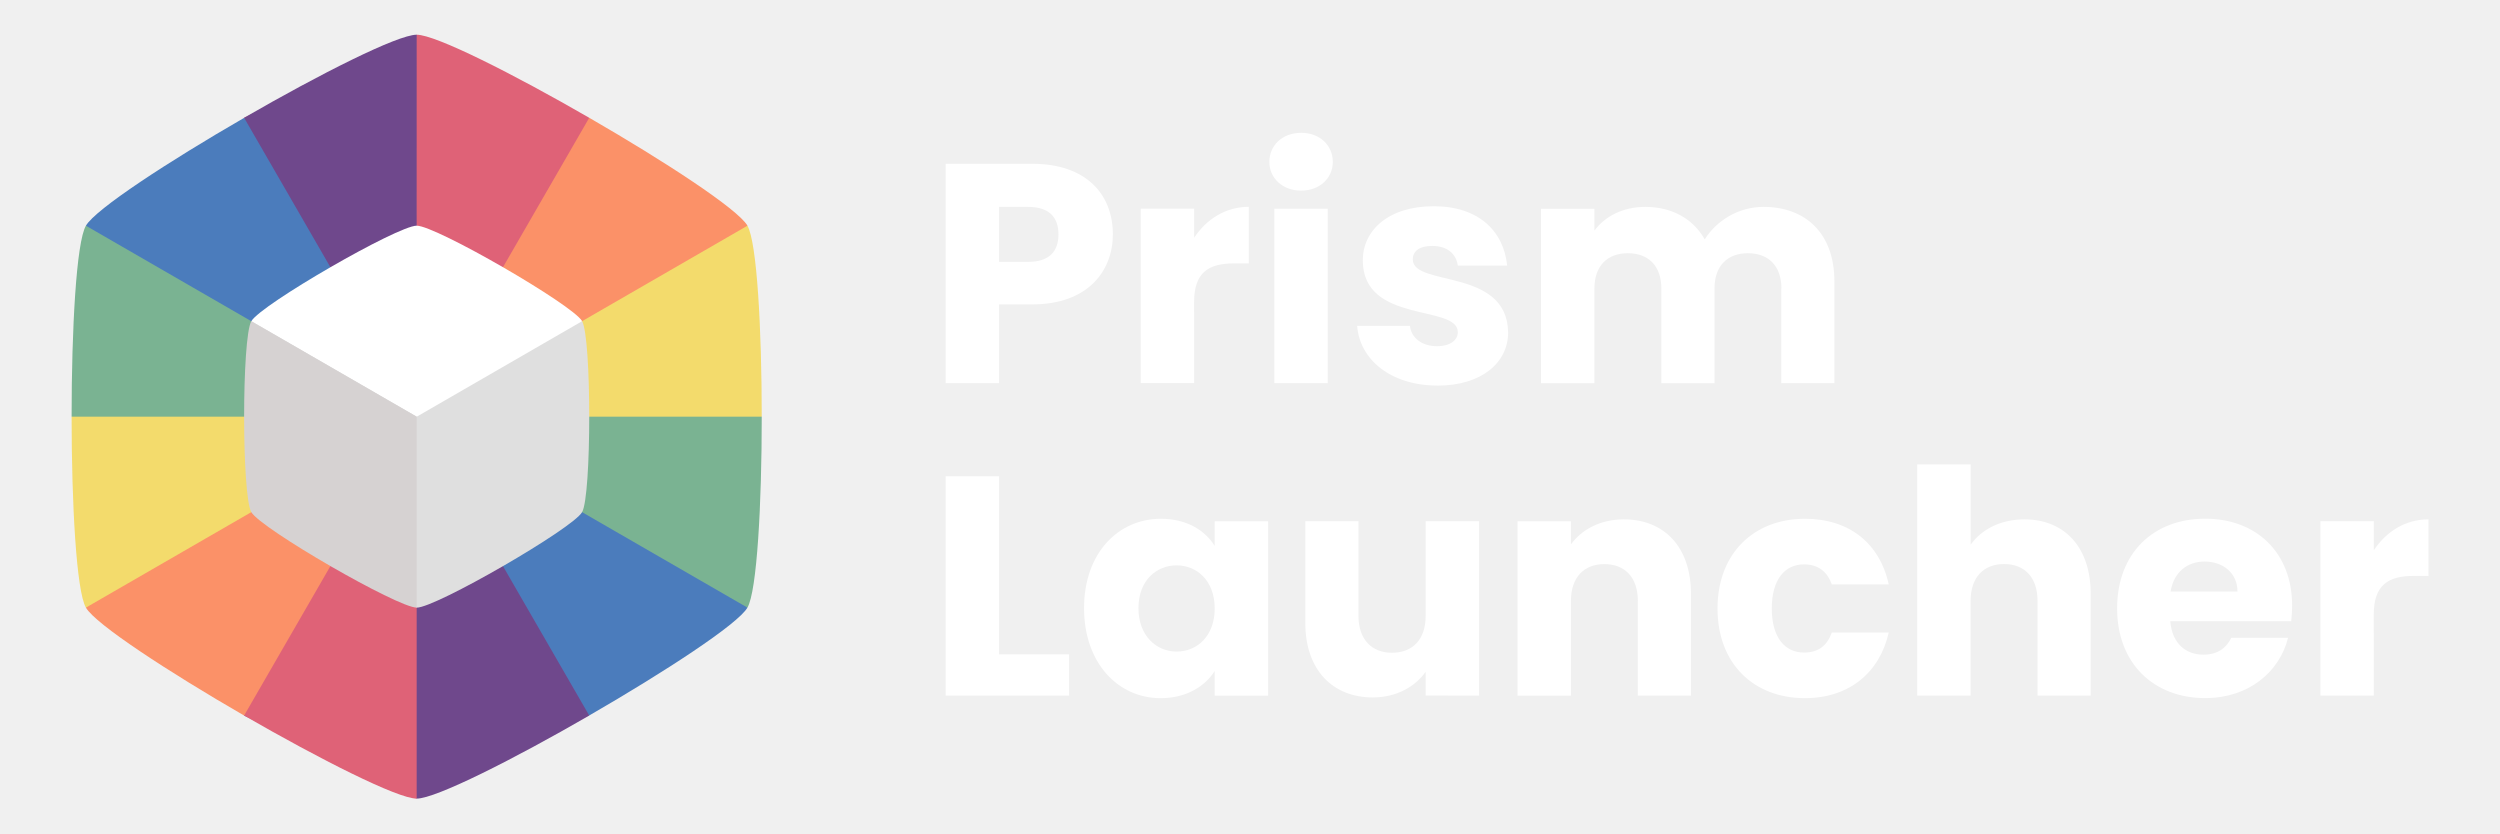
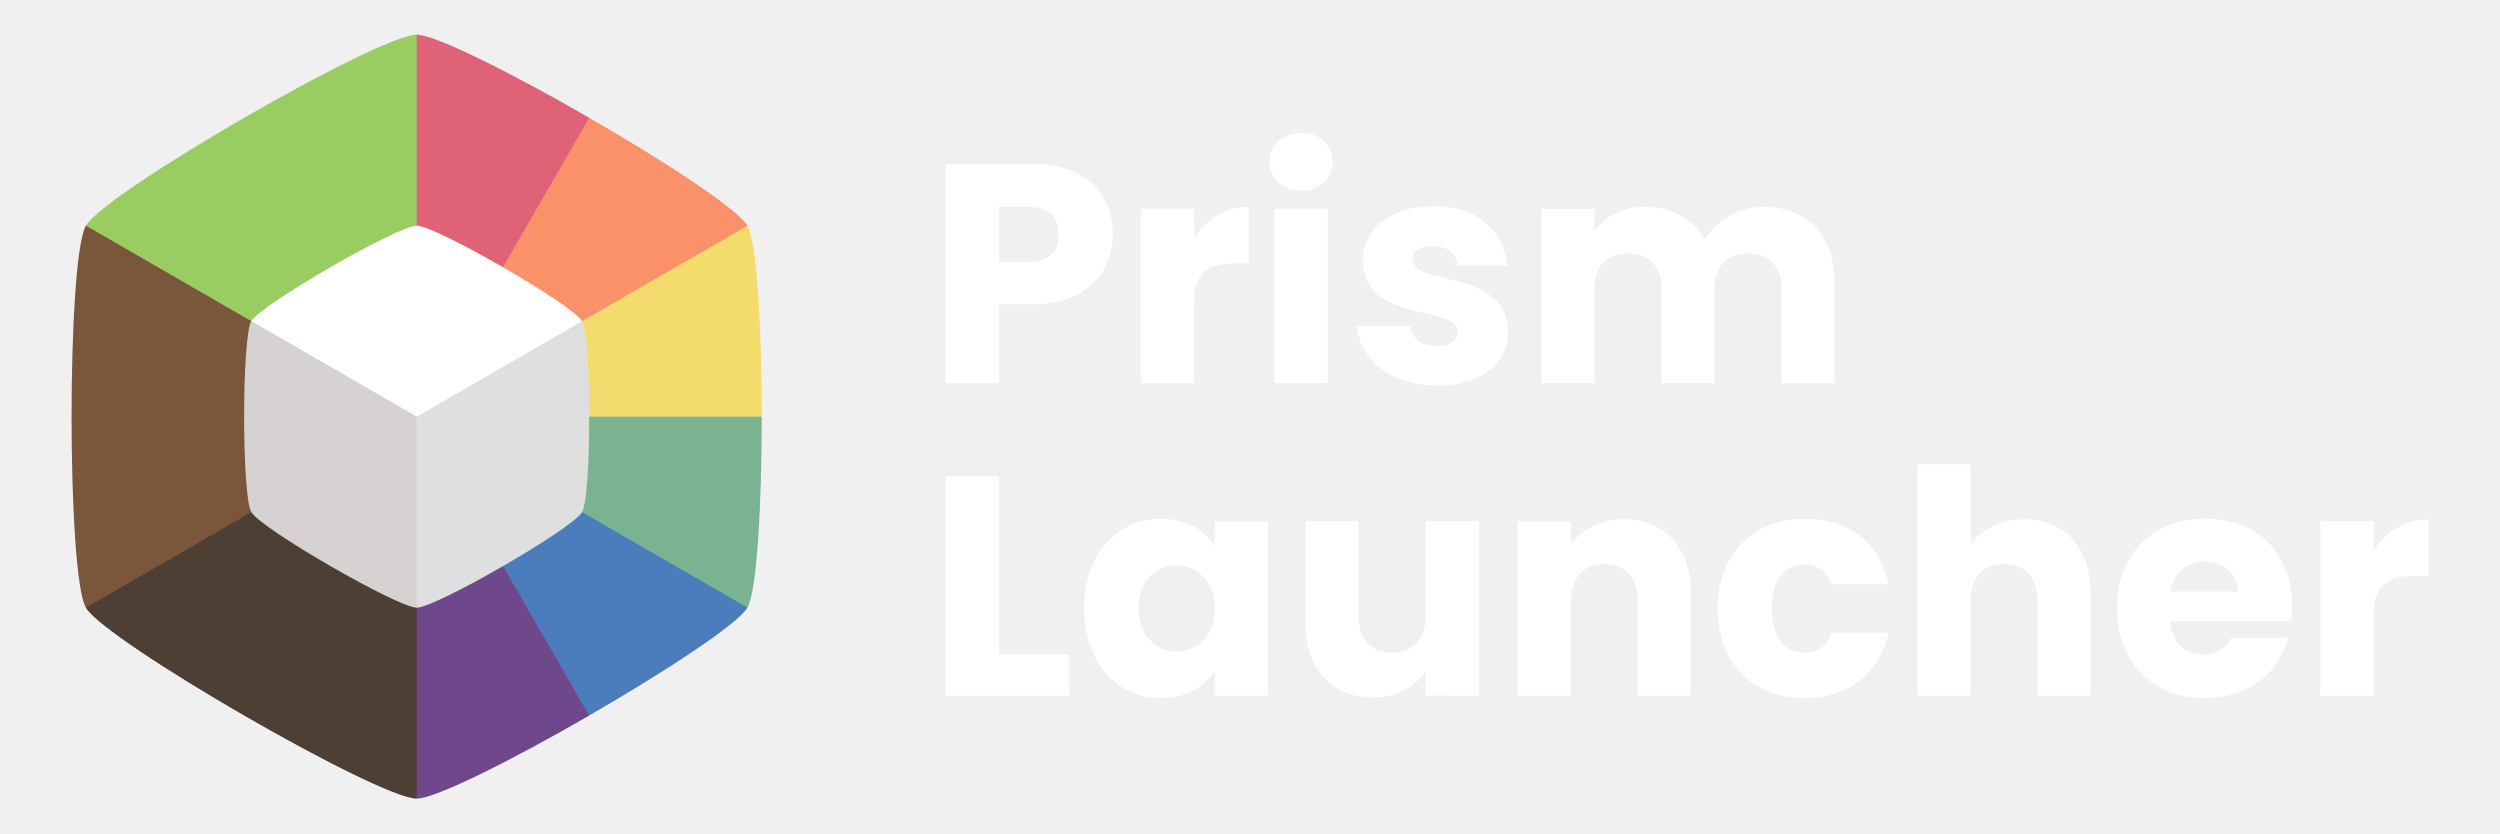
<svg xmlns="http://www.w3.org/2000/svg" width="144" height="48" version="1.1" viewBox="0 0 38.1 12.7" id="svg66">
  <defs id="defs70" />
  <g stroke-width=".265" id="g24">
    <path d="m6.35 6.35" fill="#99cd61" id="path4" />
-     <path d="M 6.35,0.529 3.72,1.795 6.351,6.35 8.87,4.895 8.98,1.795 C 7.829,1.131 6.641,0.529 6.35,0.529 Z" fill="#df6277" id="path6" />
+     <path d="m6.35 0.529-2.521 4.366 2.521 1.455 2.52-1.455 0.11-3.1c-1.151-0.665-2.339-1.266-2.63-1.266z" fill="#df6277" id="path6" />
    <path d="m8.98 1.795-2.63 4.555 2.52 1.455 2.521-4.366c-0.146-0.252-1.26-0.98-2.411-1.644z" fill="#fb9168" id="path8" />
    <path d="m11.391 3.44-5.041 2.91 2.52 1.455 2.739-1.455c0-1.329-0.073-2.658-0.218-2.91z" fill="#f3db6c" id="path10" />
    <path d="m6.35 6.35v2.91h5.041c0.146-0.252 0.218-1.581 0.218-2.91z" fill="#7ab392" id="path12" />
    <path d="m6.35 6.35v2.91l2.63 1.644c1.151-0.665 2.266-1.392 2.411-1.644z" fill="#4b7cbc" id="path14" />
-     <path d="m 6.35,6.35 -2.63,4.555 2.63,1.266 c 0.291,0 1.479,-0.601 2.63,-1.266 z" fill="#6f488c" id="path16" />
-   </g>
-   <g stroke-width="0.265" id="g1685" transform="rotate(180,6.3501,6.35)">
-     <path d="M 6.35,6.35" fill="#99cd61" id="path1671" />
-     <path d="M 6.35,0.529 V 6.35 6.35 L 8.87,4.895 8.98,1.795 C 7.829,1.131 6.641,0.529 6.35,0.529 Z" fill="#df6277" id="path1673" />
-     <path d="M 8.98,1.795 6.35,6.35 8.87,7.805 11.391,3.44 C 11.246,3.188 10.131,2.46 8.98,1.795 Z" fill="#fb9168" id="path1675" />
-     <path d="M 11.391,3.44 6.35,6.35 8.87,7.805 11.609,6.35 c 0,-1.329 -0.073,-2.658 -0.218,-2.91 z" fill="#f3db6c" id="path1677" />
-     <path d="m 6.35,6.35 v 2.91 h 5.041 C 11.537,9.008 11.609,7.679 11.609,6.35 Z" fill="#7ab392" id="path1679" />
-     <path d="m 6.35,6.35 v 2.91 l 2.63,1.644 c 1.151,-0.665 2.266,-1.392 2.411,-1.644 z" fill="#4b7cbc" id="path1681" />
-     <path d="M 6.35,6.35 6.351,6.35 6.35,12.171 c 0.291,0 1.479,-0.601 2.63,-1.266 z" fill="#6f488c" id="path1683" />
+     <path d="m6.35 6.35-2.521 1.455 2.521 4.366c0.291 0 1.479-0.601 2.63-1.266z" fill="#6f488c" id="path16" />
+     <path d="m3.829 4.895-2.52 4.366c0.291 0.504 4.459 2.91 5.041 2.91v-5.821z" fill="#4d3f33" id="path18" />
+     <path d="m1.309 3.44c-0.291 0.504-0.291 5.317 0 5.821l5.041-2.91v-2.91z" fill="#7a573b" id="path20" />
+     <path d="m6.35 0.529c-0.582-2e-8 -4.75 2.406-5.041 2.91l5.041 2.91z" fill="#99cd61" id="path22" />
  </g>
  <g transform="matrix(.88 0 0 .88 -10.906 -1.2421)" id="g32">
    <g transform="translate(13.26 2.2776)" id="g28">
      <path transform="matrix(.96975 0 0 .96975 .1921 .1921)" d="m6.35 2.939c-0.341 0-2.783 1.41-2.953 1.705l2.953 5.116 2.954-5.116c-0.171-0.295-2.613-1.705-2.954-1.705z" fill="#fff" stroke-width=".265" id="path26" />
    </g>
    <path d="m16.746 6.974 2.864 4.961c0.331 0 2.699-1.367 2.864-1.654 0.165-0.286 0.165-3.021 0-3.307l-2.864 1.654z" fill="#dfdfdf" stroke-width=".265" id="path30" />
  </g>
  <path d="m3.83 4.895c-0.146 0.252-0.146 2.658 0 2.91 0.146 0.252 2.229 1.455 2.52 1.455v-2.91z" fill="#d6d2d2" stroke-width=".265" id="path34" />
  <g fill="#14191e" stroke-width=".265" aria-label="Prism Launcher" id="g62" style="fill:#ffffff;fill-opacity:1">
    <path d="m15.669 3.991h-0.443v-0.838h0.443c0.324 0 0.462 0.162 0.462 0.419 0 0.257-0.138 0.419-0.462 0.419zm1.291-0.419c0-0.614-0.41-1.076-1.229-1.076h-1.319v3.343h0.814v-1.2h0.505c0.852 0 1.229-0.514 1.229-1.067z" id="path36" style="fill:#ffffff;fill-opacity:1" />
    <path d="m18.198 4.605c0-0.457 0.224-0.591 0.61-0.591h0.224v-0.862c-0.357 0-0.648 0.191-0.833 0.471v-0.443h-0.814v2.658h0.814z" id="path38" style="fill:#ffffff;fill-opacity:1" />
    <path d="m19.421 3.181v2.658h0.814v-2.658zm0.41-0.276c0.286 0 0.481-0.195 0.481-0.438 0-0.248-0.195-0.443-0.481-0.443-0.291 0-0.486 0.195-0.486 0.443 0 0.243 0.195 0.438 0.486 0.438z" id="path40" style="fill:#ffffff;fill-opacity:1" />
    <path d="m21.908 5.877c0.667 0 1.076-0.348 1.076-0.81-0.014-0.991-1.453-0.691-1.453-1.114 0-0.129 0.105-0.205 0.295-0.205 0.229 0 0.367 0.119 0.391 0.3h0.752c-0.052-0.524-0.433-0.905-1.119-0.905-0.695 0-1.081 0.371-1.081 0.824 0 0.976 1.448 0.667 1.448 1.095 0 0.119-0.11 0.214-0.319 0.214-0.224 0-0.391-0.124-0.41-0.31h-0.805c0.038 0.514 0.514 0.91 1.224 0.91z" id="path42" style="fill:#ffffff;fill-opacity:1" />
    <path d="m27.146 4.396v1.443h0.81v-1.553c0-0.714-0.424-1.133-1.081-1.133-0.386 0-0.719 0.214-0.895 0.495-0.181-0.319-0.505-0.495-0.905-0.495-0.348 0-0.619 0.148-0.776 0.362v-0.333h-0.814v2.658h0.814v-1.443c0-0.348 0.2-0.538 0.51-0.538 0.31 0 0.51 0.191 0.51 0.538v1.443h0.81v-1.443c0-0.348 0.2-0.538 0.51-0.538 0.31 0 0.51 0.191 0.51 0.538z" id="path44" style="fill:#ffffff;fill-opacity:1" />
    <path d="m15.226 7.258h-0.814v3.343h1.881v-0.629h-1.067z" id="path46" style="fill:#ffffff;fill-opacity:1" />
    <path d="m16.521 9.268c0 0.838 0.519 1.372 1.167 1.372 0.395 0 0.676-0.181 0.824-0.414v0.376h0.814v-2.658h-0.814v0.376c-0.143-0.233-0.424-0.414-0.819-0.414-0.652 0-1.172 0.524-1.172 1.362zm1.991 0.005c0 0.424-0.271 0.657-0.581 0.657-0.305 0-0.581-0.238-0.581-0.662s0.276-0.652 0.581-0.652c0.31 0 0.581 0.233 0.581 0.657z" id="path48" style="fill:#ffffff;fill-opacity:1" />
    <path d="m22.541 10.601v-2.658h-0.814v1.443c0 0.362-0.2 0.562-0.514 0.562-0.305 0-0.51-0.2-0.51-0.562v-1.443h-0.81v1.553c0 0.71 0.414 1.133 1.029 1.133 0.357 0 0.643-0.162 0.805-0.391v0.362z" id="path50" style="fill:#ffffff;fill-opacity:1" />
    <path d="m24.96 9.158v1.443h0.81v-1.553c0-0.714-0.41-1.133-1.024-1.133-0.357 0-0.643 0.157-0.805 0.381v-0.352h-0.814v2.658h0.814v-1.443c0-0.362 0.2-0.562 0.51-0.562 0.31 0 0.51 0.2 0.51 0.562z" id="path52" style="fill:#ffffff;fill-opacity:1" />
    <path d="m26.175 9.273c0 0.843 0.552 1.367 1.333 1.367 0.667 0 1.138-0.386 1.276-1h-0.867c-0.071 0.195-0.2 0.305-0.424 0.305-0.291 0-0.491-0.229-0.491-0.672s0.2-0.672 0.491-0.672c0.224 0 0.357 0.119 0.424 0.305h0.867c-0.138-0.633-0.61-1-1.276-1-0.781 0-1.333 0.529-1.333 1.367z" id="path54" style="fill:#ffffff;fill-opacity:1" />
    <path d="m29.218 7.077v3.524h0.814v-1.443c0-0.362 0.2-0.562 0.51-0.562 0.31 0 0.51 0.2 0.51 0.562v1.443h0.81v-1.553c0-0.714-0.405-1.133-1.01-1.133-0.367 0-0.657 0.157-0.819 0.386v-1.224z" id="path56" style="fill:#ffffff;fill-opacity:1" />
    <path d="m33.599 8.558c0.271 0 0.5 0.167 0.5 0.457h-1.019c0.048-0.295 0.252-0.457 0.519-0.457zm1.272 1.162h-0.867c-0.067 0.143-0.195 0.257-0.424 0.257-0.262 0-0.476-0.162-0.505-0.51h1.843c0.009-0.081 0.014-0.162 0.014-0.238 0-0.81-0.548-1.324-1.324-1.324-0.791 0-1.343 0.524-1.343 1.367 0 0.843 0.562 1.367 1.343 1.367 0.662 0 1.133-0.4 1.262-0.919z" id="path58" style="fill:#ffffff;fill-opacity:1" />
    <path d="m36.176 9.368c0-0.457 0.224-0.591 0.61-0.591h0.224v-0.862c-0.357 0-0.648 0.191-0.833 0.471v-0.443h-0.814v2.658h0.814z" id="path60" style="fill:#ffffff;fill-opacity:1" />
  </g>
</svg>
